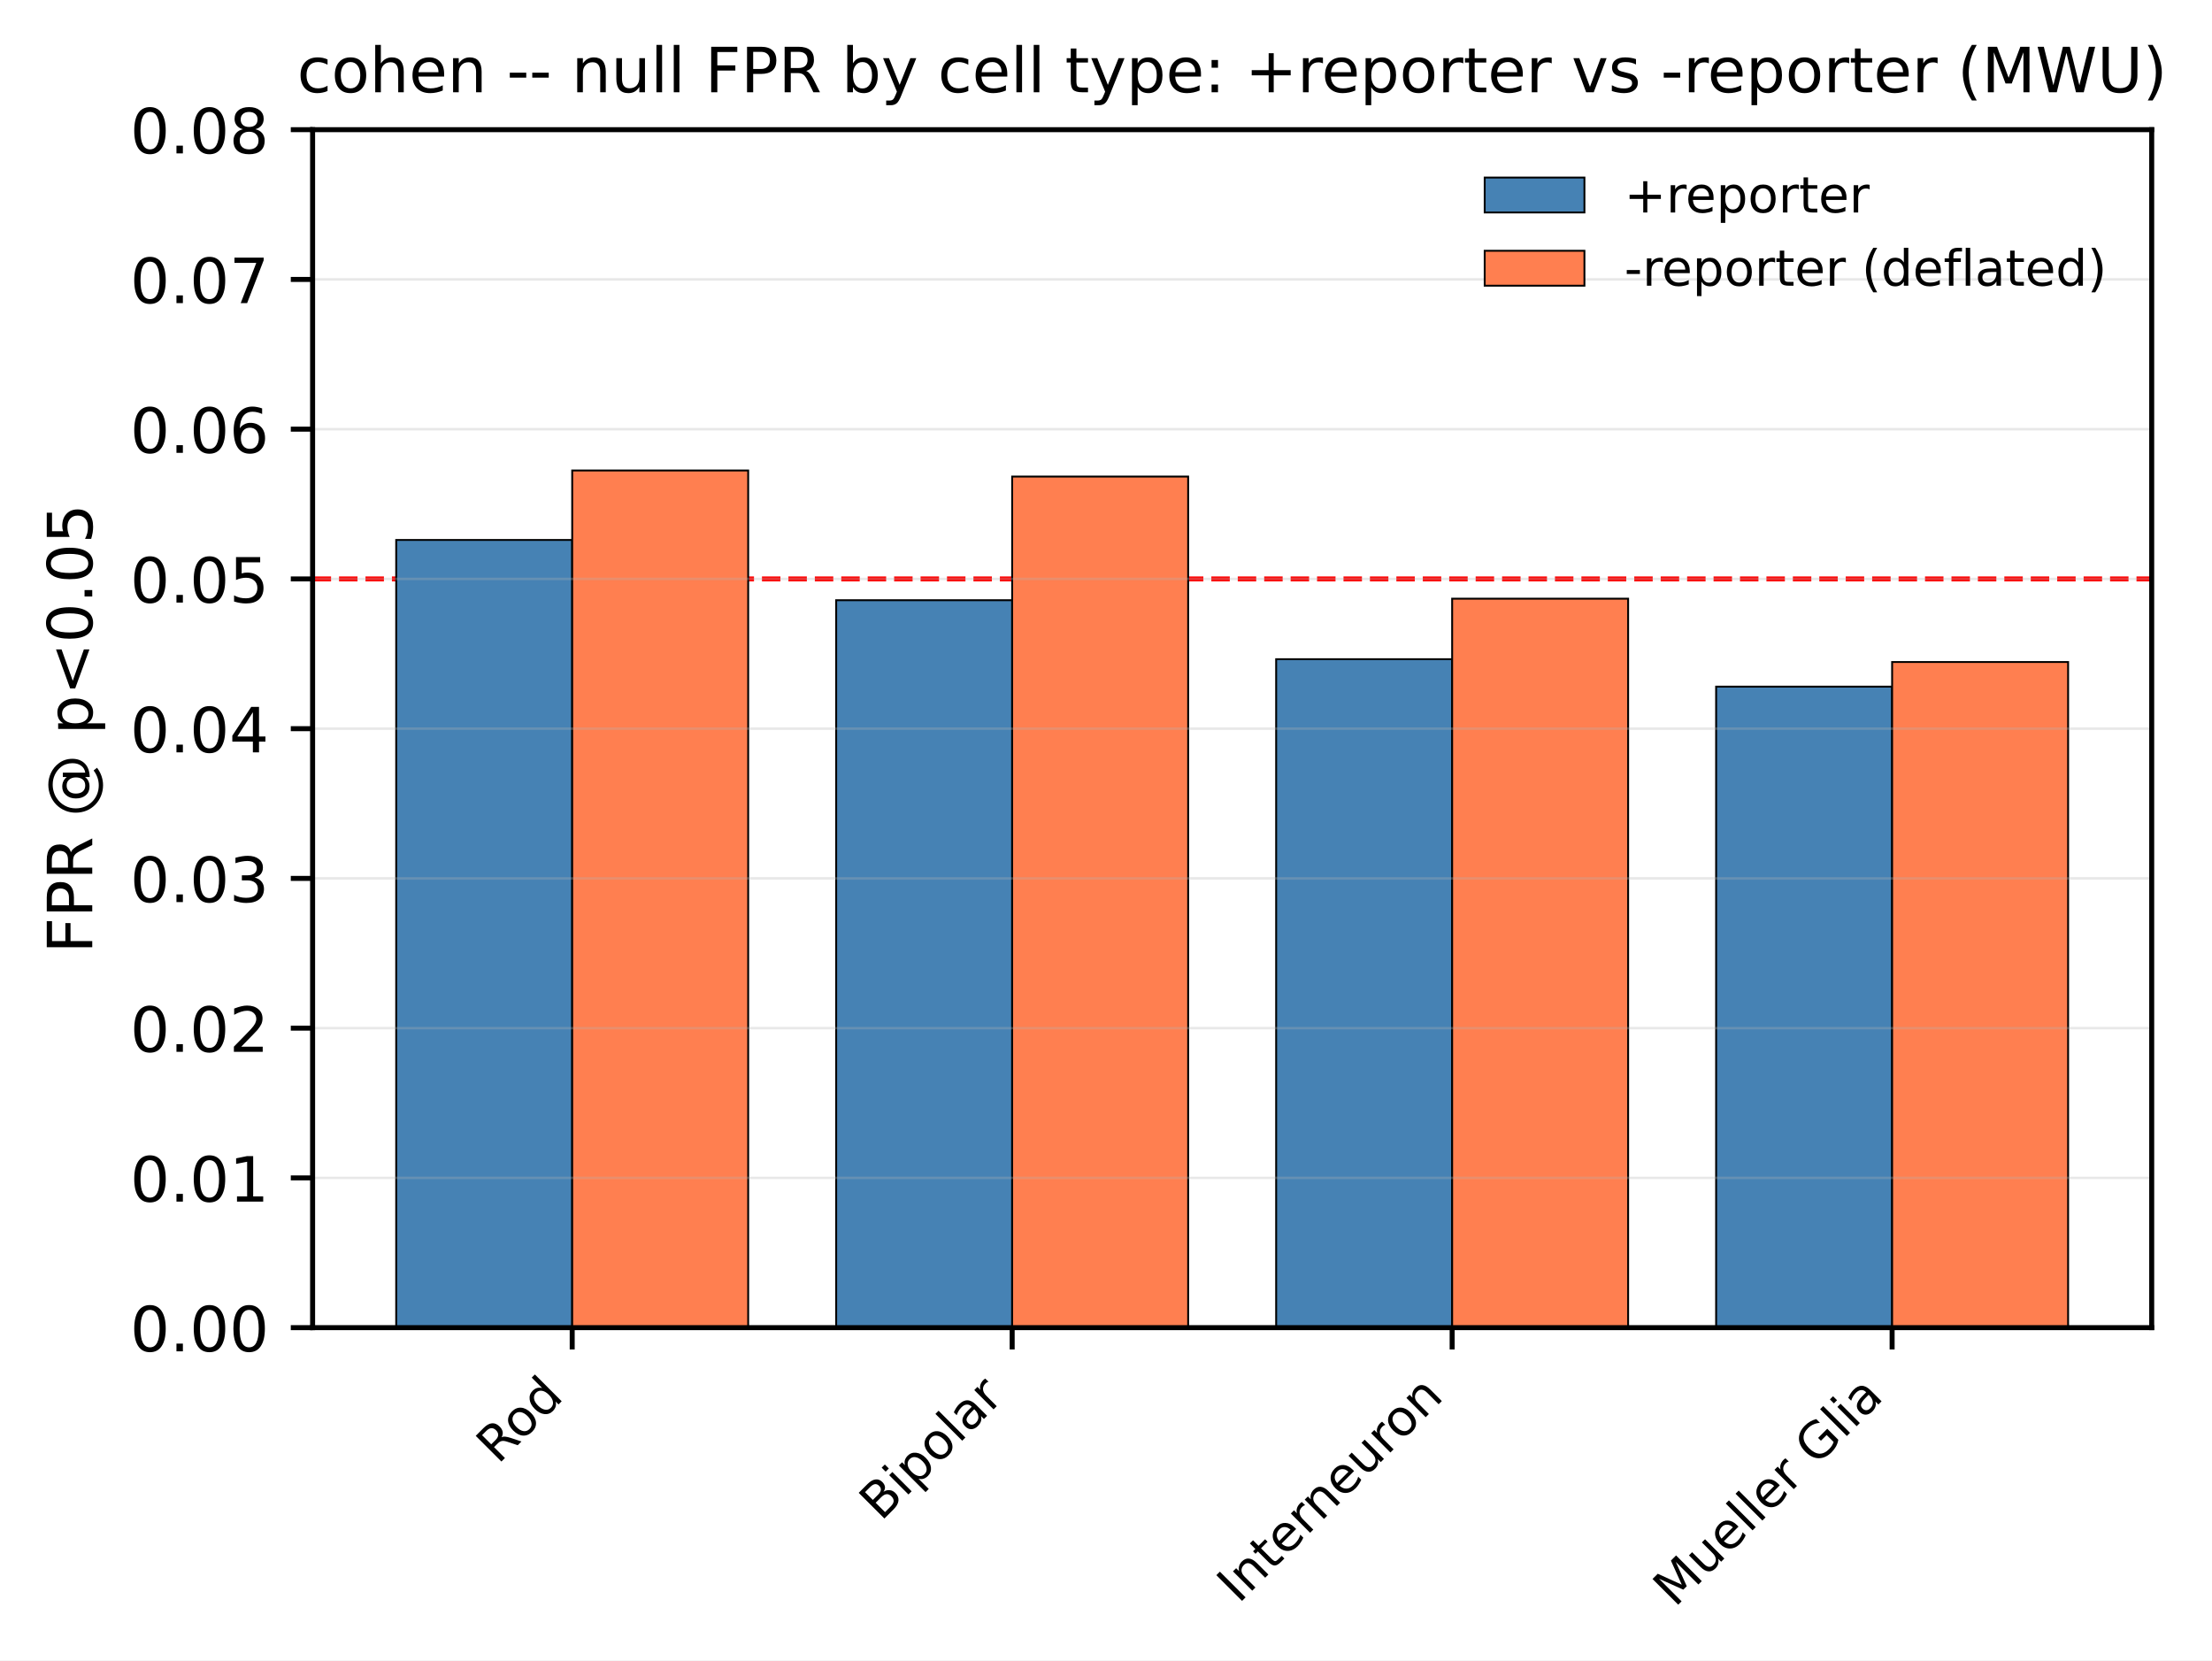
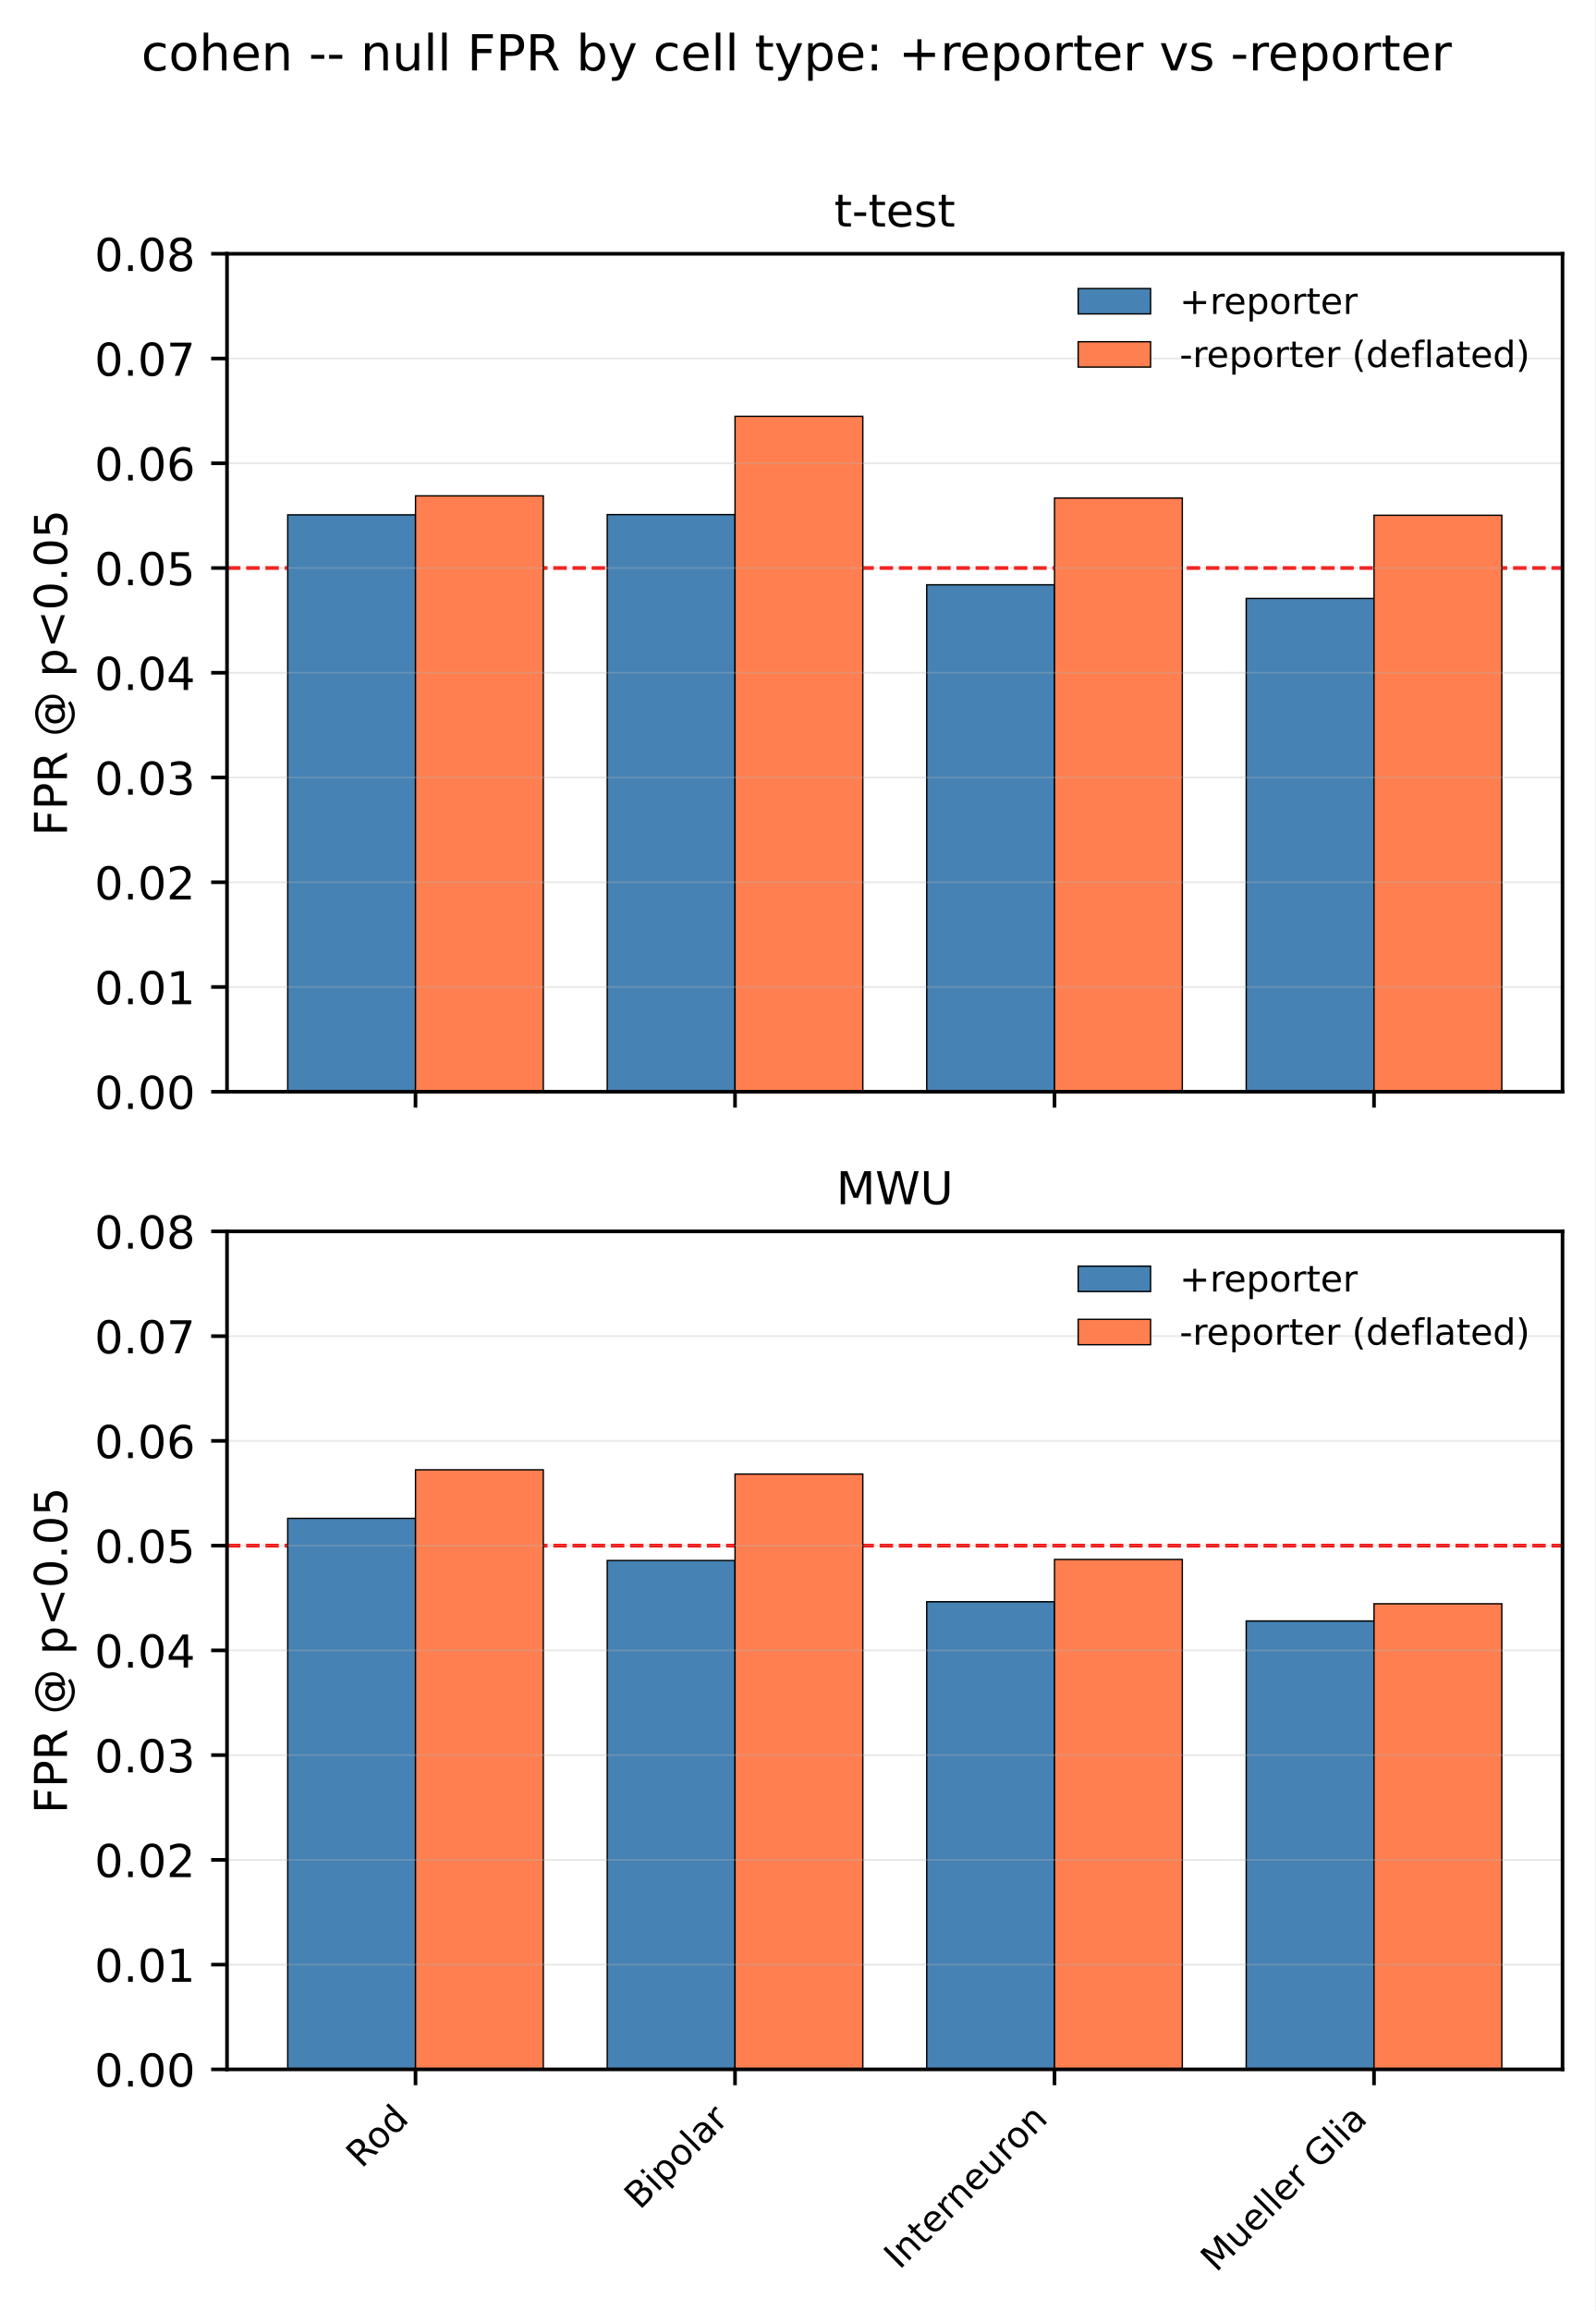
- <svg xmlns="http://www.w3.org/2000/svg" xmlns:xlink="http://www.w3.org/1999/xlink" width="354.816pt" height="266.292pt" viewBox="0 0 354.816 266.292" version="1.1">
+ <svg xmlns="http://www.w3.org/2000/svg" xmlns:xlink="http://www.w3.org/1999/xlink" width="352.344pt" height="510.334pt" viewBox="0 0 352.344 510.334" version="1.1">
  <defs>
    <style type="text/css">*{stroke-linejoin: round; stroke-linecap: butt}</style>
  </defs>
  <g id="figure_1">
    <g id="patch_1">
-       <path d="M 0 266.292  L 354.816 266.292  L 354.816 0  L 0 0  z " style="fill: #ffffff" />
+       <path d="M 0 510.334  L 352.344 510.334  L 352.344 0  L 0 0  z " style="fill: #ffffff" />
    </g>
    <g id="axes_1">
      <g id="patch_2">
-         <path d="M 50.144 212.931  L 345.144 212.931  L 345.144 20.798  L 50.144 20.798  z " style="fill: #ffffff" />
+         <path d="M 50.144 241.086  L 345.144 241.086  L 345.144 56.04  L 50.144 56.04  z " style="fill: #ffffff" />
      </g>
      <g id="line2d_1">
-         <path d="M 50.144 92.848  L 345.144 92.848  " clip-path="url(#p2f1d0ba832)" style="fill: none; stroke-dasharray: 2.96,1.28; stroke-dashoffset: 0; stroke: #ff0000; stroke-width: 0.8" />
+         <path d="M 50.144 125.432  L 345.144 125.432  " clip-path="url(#pddd6ffe5b0)" style="fill: none; stroke-dasharray: 2.96,1.28; stroke-dashoffset: 0; stroke: #ff0000; stroke-width: 0.8" />
      </g>
      <g id="patch_3">
-         <path d="M 63.553 212.931  L 91.783 212.931  L 91.783 86.599  L 63.553 86.599  z " clip-path="url(#p2f1d0ba832)" style="fill: #4682b4; stroke: #000000; stroke-width: 0.3; stroke-linejoin: miter" />
+         <path d="M 63.553 241.086  L 91.783 241.086  L 91.783 113.687  L 63.553 113.687  z " clip-path="url(#pddd6ffe5b0)" style="fill: #4682b4; stroke: #000000; stroke-width: 0.3; stroke-linejoin: miter" />
      </g>
      <g id="patch_4">
-         <path d="M 134.127 212.931  L 162.357 212.931  L 162.357 96.263  L 134.127 96.263  z " clip-path="url(#p2f1d0ba832)" style="fill: #4682b4; stroke: #000000; stroke-width: 0.3; stroke-linejoin: miter" />
+         <path d="M 134.127 241.086  L 162.357 241.086  L 162.357 113.64  L 134.127 113.64  z " clip-path="url(#pddd6ffe5b0)" style="fill: #4682b4; stroke: #000000; stroke-width: 0.3; stroke-linejoin: miter" />
      </g>
      <g id="patch_5">
-         <path d="M 204.701 212.931  L 232.931 212.931  L 232.931 105.72  L 204.701 105.72  z " clip-path="url(#p2f1d0ba832)" style="fill: #4682b4; stroke: #000000; stroke-width: 0.3; stroke-linejoin: miter" />
+         <path d="M 204.701 241.086  L 232.931 241.086  L 232.931 129.134  L 204.701 129.134  z " clip-path="url(#pddd6ffe5b0)" style="fill: #4682b4; stroke: #000000; stroke-width: 0.3; stroke-linejoin: miter" />
      </g>
      <g id="patch_6">
-         <path d="M 275.275 212.931  L 303.505 212.931  L 303.505 110.128  L 275.275 110.128  z " clip-path="url(#p2f1d0ba832)" style="fill: #4682b4; stroke: #000000; stroke-width: 0.3; stroke-linejoin: miter" />
+         <path d="M 275.275 241.086  L 303.505 241.086  L 303.505 132.158  L 275.275 132.158  z " clip-path="url(#pddd6ffe5b0)" style="fill: #4682b4; stroke: #000000; stroke-width: 0.3; stroke-linejoin: miter" />
      </g>
      <g id="patch_7">
-         <path d="M 91.783 212.931  L 120.012 212.931  L 120.012 75.456  L 91.783 75.456  z " clip-path="url(#p2f1d0ba832)" style="fill: #ff7f50; stroke: #000000; stroke-width: 0.3; stroke-linejoin: miter" />
+         <path d="M 91.783 241.086  L 120.012 241.086  L 120.012 109.494  L 91.783 109.494  z " clip-path="url(#pddd6ffe5b0)" style="fill: #ff7f50; stroke: #000000; stroke-width: 0.3; stroke-linejoin: miter" />
      </g>
      <g id="patch_8">
-         <path d="M 162.357 212.931  L 190.586 212.931  L 190.586 76.434  L 162.357 76.434  z " clip-path="url(#p2f1d0ba832)" style="fill: #ff7f50; stroke: #000000; stroke-width: 0.3; stroke-linejoin: miter" />
+         <path d="M 162.357 241.086  L 190.586 241.086  L 190.586 91.939  L 162.357 91.939  z " clip-path="url(#pddd6ffe5b0)" style="fill: #ff7f50; stroke: #000000; stroke-width: 0.3; stroke-linejoin: miter" />
      </g>
      <g id="patch_9">
-         <path d="M 232.931 212.931  L 261.16 212.931  L 261.16 96.021  L 232.931 96.021  z " clip-path="url(#p2f1d0ba832)" style="fill: #ff7f50; stroke: #000000; stroke-width: 0.3; stroke-linejoin: miter" />
+         <path d="M 232.931 241.086  L 261.16 241.086  L 261.16 109.989  L 232.931 109.989  z " clip-path="url(#pddd6ffe5b0)" style="fill: #ff7f50; stroke: #000000; stroke-width: 0.3; stroke-linejoin: miter" />
      </g>
      <g id="patch_10">
-         <path d="M 303.505 212.931  L 331.735 212.931  L 331.735 106.176  L 303.505 106.176  z " clip-path="url(#p2f1d0ba832)" style="fill: #ff7f50; stroke: #000000; stroke-width: 0.3; stroke-linejoin: miter" />
+         <path d="M 303.505 241.086  L 331.735 241.086  L 331.735 113.78  L 303.505 113.78  z " clip-path="url(#pddd6ffe5b0)" style="fill: #ff7f50; stroke: #000000; stroke-width: 0.3; stroke-linejoin: miter" />
      </g>
      <g id="matplotlib.axis_1">
        <g id="xtick_1">
          <g id="line2d_2">
            <defs>
-               <path id="mffb1050ffb" d="M 0 0  L 0 3.5  " style="stroke: #000000; stroke-width: 0.8" />
+               <path id="m23895b36da" d="M 0 0  L 0 3.5  " style="stroke: #000000; stroke-width: 0.8" />
            </defs>
            <g>
-               <use xlink:href="#mffb1050ffb" x="91.783" y="212.931" style="stroke: #000000; stroke-width: 0.8" />
-             </g>
-           </g>
-           <g id="text_1">
-             <text style="font-size: 8px; font-family: 'DejaVu Sans', 'Bitstream Vera Sans', 'Computer Modern Sans Serif', 'Lucida Grande', 'Verdana', 'Geneva', 'Lucid', 'Arial', 'Helvetica', 'Avant Garde', sans-serif" transform="translate(79.87748 234.9579) rotate(-45)">Rod</text>
+               <use xlink:href="#m23895b36da" x="91.783" y="241.086" style="stroke: #000000; stroke-width: 0.8" />
+             </g>
          </g>
        </g>
        <g id="xtick_2">
          <g id="line2d_3">
            <g>
-               <use xlink:href="#mffb1050ffb" x="162.357" y="212.931" style="stroke: #000000; stroke-width: 0.8" />
-             </g>
-           </g>
-           <g id="text_2">
-             <text style="font-size: 8px; font-family: 'DejaVu Sans', 'Bitstream Vera Sans', 'Computer Modern Sans Serif', 'Lucida Grande', 'Verdana', 'Geneva', 'Lucid', 'Arial', 'Helvetica', 'Avant Garde', sans-serif" transform="translate(141.3114 244.0981) rotate(-45)">Bipolar</text>
+               <use xlink:href="#m23895b36da" x="162.357" y="241.086" style="stroke: #000000; stroke-width: 0.8" />
+             </g>
          </g>
        </g>
        <g id="xtick_3">
          <g id="line2d_4">
            <g>
-               <use xlink:href="#mffb1050ffb" x="232.931" y="212.931" style="stroke: #000000; stroke-width: 0.8" />
-             </g>
-           </g>
-           <g id="text_3">
-             <text style="font-size: 8px; font-family: 'DejaVu Sans', 'Bitstream Vera Sans', 'Computer Modern Sans Serif', 'Lucida Grande', 'Verdana', 'Geneva', 'Lucid', 'Arial', 'Helvetica', 'Avant Garde', sans-serif" transform="translate(198.6803 257.3034) rotate(-45)">Interneuron</text>
+               <use xlink:href="#m23895b36da" x="232.931" y="241.086" style="stroke: #000000; stroke-width: 0.8" />
+             </g>
          </g>
        </g>
        <g id="xtick_4">
          <g id="line2d_5">
            <g>
-               <use xlink:href="#mffb1050ffb" x="303.505" y="212.931" style="stroke: #000000; stroke-width: 0.8" />
-             </g>
-           </g>
-           <g id="text_4">
-             <text style="font-size: 8px; font-family: 'DejaVu Sans', 'Bitstream Vera Sans', 'Computer Modern Sans Serif', 'Lucida Grande', 'Verdana', 'Geneva', 'Lucid', 'Arial', 'Helvetica', 'Avant Garde', sans-serif" transform="translate(268.642 257.9159) rotate(-45)">Mueller Glia</text>
+               <use xlink:href="#m23895b36da" x="303.505" y="241.086" style="stroke: #000000; stroke-width: 0.8" />
+             </g>
          </g>
        </g>
      </g>
      <g id="matplotlib.axis_2">
        <g id="ytick_1">
          <g id="line2d_6">
-             <path d="M 50.144 212.931  L 345.144 212.931  " clip-path="url(#p2f1d0ba832)" style="fill: none; stroke: #b0b0b0; stroke-opacity: 0.3; stroke-width: 0.4; stroke-linecap: square" />
+             <path d="M 50.144 241.086  L 345.144 241.086  " clip-path="url(#pddd6ffe5b0)" style="fill: none; stroke: #b0b0b0; stroke-opacity: 0.3; stroke-width: 0.4; stroke-linecap: square" />
          </g>
          <g id="line2d_7">
            <defs>
-               <path id="md23f5b175a" d="M 0 0  L -3.5 0  " style="stroke: #000000; stroke-width: 0.8" />
+               <path id="mfe4cc7e40d" d="M 0 0  L -3.5 0  " style="stroke: #000000; stroke-width: 0.8" />
            </defs>
            <g>
-               <use xlink:href="#md23f5b175a" x="50.144" y="212.931" style="stroke: #000000; stroke-width: 0.8" />
-             </g>
-           </g>
-           <g id="text_5">
-             <text style="font-size: 10px; font-family: 'DejaVu Sans', 'Bitstream Vera Sans', 'Computer Modern Sans Serif', 'Lucida Grande', 'Verdana', 'Geneva', 'Lucid', 'Arial', 'Helvetica', 'Avant Garde', sans-serif; text-anchor: end" x="43.144" y="216.73" transform="rotate(-0 43.14375 216.7302)">0.00</text>
+               <use xlink:href="#mfe4cc7e40d" x="50.144" y="241.086" style="stroke: #000000; stroke-width: 0.8" />
+             </g>
+           </g>
+           <g id="text_1">
+             <text style="font-size: 10px; font-family: 'DejaVu Sans', 'Bitstream Vera Sans', 'Computer Modern Sans Serif', 'Lucida Grande', 'Verdana', 'Geneva', 'Lucid', 'Arial', 'Helvetica', 'Avant Garde', sans-serif; text-anchor: end" x="43.144" y="244.885" transform="rotate(-0 43.14375 244.8855)">0.00</text>
          </g>
        </g>
        <g id="ytick_2">
          <g id="line2d_8">
-             <path d="M 50.144 188.914  L 345.144 188.914  " clip-path="url(#p2f1d0ba832)" style="fill: none; stroke: #b0b0b0; stroke-opacity: 0.3; stroke-width: 0.4; stroke-linecap: square" />
+             <path d="M 50.144 217.955  L 345.144 217.955  " clip-path="url(#pddd6ffe5b0)" style="fill: none; stroke: #b0b0b0; stroke-opacity: 0.3; stroke-width: 0.4; stroke-linecap: square" />
          </g>
          <g id="line2d_9">
            <g>
-               <use xlink:href="#md23f5b175a" x="50.144" y="188.914" style="stroke: #000000; stroke-width: 0.8" />
-             </g>
-           </g>
-           <g id="text_6">
-             <text style="font-size: 10px; font-family: 'DejaVu Sans', 'Bitstream Vera Sans', 'Computer Modern Sans Serif', 'Lucida Grande', 'Verdana', 'Geneva', 'Lucid', 'Arial', 'Helvetica', 'Avant Garde', sans-serif; text-anchor: end" x="43.144" y="192.714" transform="rotate(-0 43.14375 192.7136)">0.01</text>
+               <use xlink:href="#mfe4cc7e40d" x="50.144" y="217.955" style="stroke: #000000; stroke-width: 0.8" />
+             </g>
+           </g>
+           <g id="text_2">
+             <text style="font-size: 10px; font-family: 'DejaVu Sans', 'Bitstream Vera Sans', 'Computer Modern Sans Serif', 'Lucida Grande', 'Verdana', 'Geneva', 'Lucid', 'Arial', 'Helvetica', 'Avant Garde', sans-serif; text-anchor: end" x="43.144" y="221.755" transform="rotate(-0 43.14375 221.7547)">0.01</text>
          </g>
        </g>
        <g id="ytick_3">
          <g id="line2d_10">
-             <path d="M 50.144 164.898  L 345.144 164.898  " clip-path="url(#p2f1d0ba832)" style="fill: none; stroke: #b0b0b0; stroke-opacity: 0.3; stroke-width: 0.4; stroke-linecap: square" />
+             <path d="M 50.144 194.825  L 345.144 194.825  " clip-path="url(#pddd6ffe5b0)" style="fill: none; stroke: #b0b0b0; stroke-opacity: 0.3; stroke-width: 0.4; stroke-linecap: square" />
          </g>
          <g id="line2d_11">
            <g>
-               <use xlink:href="#md23f5b175a" x="50.144" y="164.898" style="stroke: #000000; stroke-width: 0.8" />
-             </g>
-           </g>
-           <g id="text_7">
-             <text style="font-size: 10px; font-family: 'DejaVu Sans', 'Bitstream Vera Sans', 'Computer Modern Sans Serif', 'Lucida Grande', 'Verdana', 'Geneva', 'Lucid', 'Arial', 'Helvetica', 'Avant Garde', sans-serif; text-anchor: end" x="43.144" y="168.697" transform="rotate(-0 43.14375 168.6971)">0.02</text>
+               <use xlink:href="#mfe4cc7e40d" x="50.144" y="194.825" style="stroke: #000000; stroke-width: 0.8" />
+             </g>
+           </g>
+           <g id="text_3">
+             <text style="font-size: 10px; font-family: 'DejaVu Sans', 'Bitstream Vera Sans', 'Computer Modern Sans Serif', 'Lucida Grande', 'Verdana', 'Geneva', 'Lucid', 'Arial', 'Helvetica', 'Avant Garde', sans-serif; text-anchor: end" x="43.144" y="198.624" transform="rotate(-0 43.14375 198.6239)">0.02</text>
          </g>
        </g>
        <g id="ytick_4">
          <g id="line2d_12">
-             <path d="M 50.144 140.881  L 345.144 140.881  " clip-path="url(#p2f1d0ba832)" style="fill: none; stroke: #b0b0b0; stroke-opacity: 0.3; stroke-width: 0.4; stroke-linecap: square" />
+             <path d="M 50.144 171.694  L 345.144 171.694  " clip-path="url(#pddd6ffe5b0)" style="fill: none; stroke: #b0b0b0; stroke-opacity: 0.3; stroke-width: 0.4; stroke-linecap: square" />
          </g>
          <g id="line2d_13">
            <g>
-               <use xlink:href="#md23f5b175a" x="50.144" y="140.881" style="stroke: #000000; stroke-width: 0.8" />
-             </g>
-           </g>
-           <g id="text_8">
-             <text style="font-size: 10px; font-family: 'DejaVu Sans', 'Bitstream Vera Sans', 'Computer Modern Sans Serif', 'Lucida Grande', 'Verdana', 'Geneva', 'Lucid', 'Arial', 'Helvetica', 'Avant Garde', sans-serif; text-anchor: end" x="43.144" y="144.681" transform="rotate(-0 43.14375 144.6805)">0.03</text>
+               <use xlink:href="#mfe4cc7e40d" x="50.144" y="171.694" style="stroke: #000000; stroke-width: 0.8" />
+             </g>
+           </g>
+           <g id="text_4">
+             <text style="font-size: 10px; font-family: 'DejaVu Sans', 'Bitstream Vera Sans', 'Computer Modern Sans Serif', 'Lucida Grande', 'Verdana', 'Geneva', 'Lucid', 'Arial', 'Helvetica', 'Avant Garde', sans-serif; text-anchor: end" x="43.144" y="175.493" transform="rotate(-0 43.14375 175.4931)">0.03</text>
          </g>
        </g>
        <g id="ytick_5">
          <g id="line2d_14">
-             <path d="M 50.144 116.865  L 345.144 116.865  " clip-path="url(#p2f1d0ba832)" style="fill: none; stroke: #b0b0b0; stroke-opacity: 0.3; stroke-width: 0.4; stroke-linecap: square" />
+             <path d="M 50.144 148.563  L 345.144 148.563  " clip-path="url(#pddd6ffe5b0)" style="fill: none; stroke: #b0b0b0; stroke-opacity: 0.3; stroke-width: 0.4; stroke-linecap: square" />
          </g>
          <g id="line2d_15">
            <g>
-               <use xlink:href="#md23f5b175a" x="50.144" y="116.865" style="stroke: #000000; stroke-width: 0.8" />
-             </g>
-           </g>
-           <g id="text_9">
-             <text style="font-size: 10px; font-family: 'DejaVu Sans', 'Bitstream Vera Sans', 'Computer Modern Sans Serif', 'Lucida Grande', 'Verdana', 'Geneva', 'Lucid', 'Arial', 'Helvetica', 'Avant Garde', sans-serif; text-anchor: end" x="43.144" y="120.664" transform="rotate(-0 43.14375 120.6639)">0.04</text>
+               <use xlink:href="#mfe4cc7e40d" x="50.144" y="148.563" style="stroke: #000000; stroke-width: 0.8" />
+             </g>
+           </g>
+           <g id="text_5">
+             <text style="font-size: 10px; font-family: 'DejaVu Sans', 'Bitstream Vera Sans', 'Computer Modern Sans Serif', 'Lucida Grande', 'Verdana', 'Geneva', 'Lucid', 'Arial', 'Helvetica', 'Avant Garde', sans-serif; text-anchor: end" x="43.144" y="152.362" transform="rotate(-0 43.14375 152.3624)">0.04</text>
          </g>
        </g>
        <g id="ytick_6">
          <g id="line2d_16">
-             <path d="M 50.144 92.848  L 345.144 92.848  " clip-path="url(#p2f1d0ba832)" style="fill: none; stroke: #b0b0b0; stroke-opacity: 0.3; stroke-width: 0.4; stroke-linecap: square" />
+             <path d="M 50.144 125.432  L 345.144 125.432  " clip-path="url(#pddd6ffe5b0)" style="fill: none; stroke: #b0b0b0; stroke-opacity: 0.3; stroke-width: 0.4; stroke-linecap: square" />
          </g>
          <g id="line2d_17">
            <g>
-               <use xlink:href="#md23f5b175a" x="50.144" y="92.848" style="stroke: #000000; stroke-width: 0.8" />
-             </g>
-           </g>
-           <g id="text_10">
-             <text style="font-size: 10px; font-family: 'DejaVu Sans', 'Bitstream Vera Sans', 'Computer Modern Sans Serif', 'Lucida Grande', 'Verdana', 'Geneva', 'Lucid', 'Arial', 'Helvetica', 'Avant Garde', sans-serif; text-anchor: end" x="43.144" y="96.647" transform="rotate(-0 43.14375 96.64737)">0.05</text>
+               <use xlink:href="#mfe4cc7e40d" x="50.144" y="125.432" style="stroke: #000000; stroke-width: 0.8" />
+             </g>
+           </g>
+           <g id="text_6">
+             <text style="font-size: 10px; font-family: 'DejaVu Sans', 'Bitstream Vera Sans', 'Computer Modern Sans Serif', 'Lucida Grande', 'Verdana', 'Geneva', 'Lucid', 'Arial', 'Helvetica', 'Avant Garde', sans-serif; text-anchor: end" x="43.144" y="129.232" transform="rotate(-0 43.14375 129.2316)">0.05</text>
          </g>
        </g>
        <g id="ytick_7">
          <g id="line2d_18">
-             <path d="M 50.144 68.832  L 345.144 68.832  " clip-path="url(#p2f1d0ba832)" style="fill: none; stroke: #b0b0b0; stroke-opacity: 0.3; stroke-width: 0.4; stroke-linecap: square" />
+             <path d="M 50.144 102.302  L 345.144 102.302  " clip-path="url(#pddd6ffe5b0)" style="fill: none; stroke: #b0b0b0; stroke-opacity: 0.3; stroke-width: 0.4; stroke-linecap: square" />
          </g>
          <g id="line2d_19">
            <g>
-               <use xlink:href="#md23f5b175a" x="50.144" y="68.832" style="stroke: #000000; stroke-width: 0.8" />
-             </g>
-           </g>
-           <g id="text_11">
-             <text style="font-size: 10px; font-family: 'DejaVu Sans', 'Bitstream Vera Sans', 'Computer Modern Sans Serif', 'Lucida Grande', 'Verdana', 'Geneva', 'Lucid', 'Arial', 'Helvetica', 'Avant Garde', sans-serif; text-anchor: end" x="43.144" y="72.631" transform="rotate(-0 43.14375 72.6308)">0.06</text>
+               <use xlink:href="#mfe4cc7e40d" x="50.144" y="102.302" style="stroke: #000000; stroke-width: 0.8" />
+             </g>
+           </g>
+           <g id="text_7">
+             <text style="font-size: 10px; font-family: 'DejaVu Sans', 'Bitstream Vera Sans', 'Computer Modern Sans Serif', 'Lucida Grande', 'Verdana', 'Geneva', 'Lucid', 'Arial', 'Helvetica', 'Avant Garde', sans-serif; text-anchor: end" x="43.144" y="106.101" transform="rotate(-0 43.14375 106.1008)">0.06</text>
          </g>
        </g>
        <g id="ytick_8">
          <g id="line2d_20">
-             <path d="M 50.144 44.815  L 345.144 44.815  " clip-path="url(#p2f1d0ba832)" style="fill: none; stroke: #b0b0b0; stroke-opacity: 0.3; stroke-width: 0.4; stroke-linecap: square" />
+             <path d="M 50.144 79.171  L 345.144 79.171  " clip-path="url(#pddd6ffe5b0)" style="fill: none; stroke: #b0b0b0; stroke-opacity: 0.3; stroke-width: 0.4; stroke-linecap: square" />
          </g>
          <g id="line2d_21">
            <g>
-               <use xlink:href="#md23f5b175a" x="50.144" y="44.815" style="stroke: #000000; stroke-width: 0.8" />
-             </g>
-           </g>
-           <g id="text_12">
-             <text style="font-size: 10px; font-family: 'DejaVu Sans', 'Bitstream Vera Sans', 'Computer Modern Sans Serif', 'Lucida Grande', 'Verdana', 'Geneva', 'Lucid', 'Arial', 'Helvetica', 'Avant Garde', sans-serif; text-anchor: end" x="43.144" y="48.614" transform="rotate(-0 43.14375 48.61423)">0.07</text>
+               <use xlink:href="#mfe4cc7e40d" x="50.144" y="79.171" style="stroke: #000000; stroke-width: 0.8" />
+             </g>
+           </g>
+           <g id="text_8">
+             <text style="font-size: 10px; font-family: 'DejaVu Sans', 'Bitstream Vera Sans', 'Computer Modern Sans Serif', 'Lucida Grande', 'Verdana', 'Geneva', 'Lucid', 'Arial', 'Helvetica', 'Avant Garde', sans-serif; text-anchor: end" x="43.144" y="82.97" transform="rotate(-0 43.14375 82.97)">0.07</text>
          </g>
        </g>
        <g id="ytick_9">
          <g id="line2d_22">
-             <path d="M 50.144 20.798  L 345.144 20.798  " clip-path="url(#p2f1d0ba832)" style="fill: none; stroke: #b0b0b0; stroke-opacity: 0.3; stroke-width: 0.4; stroke-linecap: square" />
+             <path d="M 50.144 56.04  L 345.144 56.04  " clip-path="url(#pddd6ffe5b0)" style="fill: none; stroke: #b0b0b0; stroke-opacity: 0.3; stroke-width: 0.4; stroke-linecap: square" />
          </g>
          <g id="line2d_23">
            <g>
-               <use xlink:href="#md23f5b175a" x="50.144" y="20.798" style="stroke: #000000; stroke-width: 0.8" />
-             </g>
-           </g>
-           <g id="text_13">
-             <text style="font-size: 10px; font-family: 'DejaVu Sans', 'Bitstream Vera Sans', 'Computer Modern Sans Serif', 'Lucida Grande', 'Verdana', 'Geneva', 'Lucid', 'Arial', 'Helvetica', 'Avant Garde', sans-serif; text-anchor: end" x="43.144" y="24.598" transform="rotate(-0 43.14375 24.59766)">0.08</text>
-           </g>
-         </g>
-         <g id="text_14">
-           <text style="font-size: 10px; font-family: 'DejaVu Sans', 'Bitstream Vera Sans', 'Computer Modern Sans Serif', 'Lucida Grande', 'Verdana', 'Geneva', 'Lucid', 'Arial', 'Helvetica', 'Avant Garde', sans-serif; text-anchor: middle" x="14.798" y="116.865" transform="rotate(-90 14.79844 116.8647)">FPR @ p&lt;0.05</text>
+               <use xlink:href="#mfe4cc7e40d" x="50.144" y="56.04" style="stroke: #000000; stroke-width: 0.8" />
+             </g>
+           </g>
+           <g id="text_9">
+             <text style="font-size: 10px; font-family: 'DejaVu Sans', 'Bitstream Vera Sans', 'Computer Modern Sans Serif', 'Lucida Grande', 'Verdana', 'Geneva', 'Lucid', 'Arial', 'Helvetica', 'Avant Garde', sans-serif; text-anchor: end" x="43.144" y="59.839" transform="rotate(-0 43.14375 59.83922)">0.08</text>
+           </g>
+         </g>
+         <g id="text_10">
+           <text style="font-size: 10px; font-family: 'DejaVu Sans', 'Bitstream Vera Sans', 'Computer Modern Sans Serif', 'Lucida Grande', 'Verdana', 'Geneva', 'Lucid', 'Arial', 'Helvetica', 'Avant Garde', sans-serif; text-anchor: middle" x="14.798" y="148.563" transform="rotate(-90 14.79844 148.5631)">FPR @ p&lt;0.05</text>
        </g>
      </g>
      <g id="patch_11">
-         <path d="M 50.144 212.931  L 50.144 20.798  " style="fill: none; stroke: #000000; stroke-width: 0.8; stroke-linejoin: miter; stroke-linecap: square" />
+         <path d="M 50.144 241.086  L 50.144 56.04  " style="fill: none; stroke: #000000; stroke-width: 0.8; stroke-linejoin: miter; stroke-linecap: square" />
      </g>
      <g id="patch_12">
-         <path d="M 345.144 212.931  L 345.144 20.798  " style="fill: none; stroke: #000000; stroke-width: 0.8; stroke-linejoin: miter; stroke-linecap: square" />
+         <path d="M 345.144 241.086  L 345.144 56.04  " style="fill: none; stroke: #000000; stroke-width: 0.8; stroke-linejoin: miter; stroke-linecap: square" />
      </g>
      <g id="patch_13">
-         <path d="M 50.144 212.931  L 345.144 212.931  " style="fill: none; stroke: #000000; stroke-width: 0.8; stroke-linejoin: miter; stroke-linecap: square" />
+         <path d="M 50.144 241.086  L 345.144 241.086  " style="fill: none; stroke: #000000; stroke-width: 0.8; stroke-linejoin: miter; stroke-linecap: square" />
      </g>
      <g id="patch_14">
-         <path d="M 50.144 20.798  L 345.144 20.798  " style="fill: none; stroke: #000000; stroke-width: 0.8; stroke-linejoin: miter; stroke-linecap: square" />
-       </g>
-       <g id="text_15">
-         <text style="font-size: 10px; font-family: 'DejaVu Sans', 'Bitstream Vera Sans', 'Computer Modern Sans Serif', 'Lucida Grande', 'Verdana', 'Geneva', 'Lucid', 'Arial', 'Helvetica', 'Avant Garde', sans-serif; text-anchor: middle" x="197.644" y="14.798" transform="rotate(-0 197.6438 14.79844)">cohen -- null FPR by cell type: +reporter vs -reporter (MWU)</text>
+         <path d="M 50.144 56.04  L 345.144 56.04  " style="fill: none; stroke: #000000; stroke-width: 0.8; stroke-linejoin: miter; stroke-linecap: square" />
+       </g>
+       <g id="text_11">
+         <text style="font-size: 10px; font-family: 'DejaVu Sans', 'Bitstream Vera Sans', 'Computer Modern Sans Serif', 'Lucida Grande', 'Verdana', 'Geneva', 'Lucid', 'Arial', 'Helvetica', 'Avant Garde', sans-serif; text-anchor: middle" x="197.644" y="50.04" transform="rotate(-0 197.6438 50.04)">t-test</text>
      </g>
      <g id="legend_1">
        <g id="patch_15">
-           <path d="M 238.151 34.077  L 254.151 34.077  L 254.151 28.477  L 238.151 28.477  z " style="fill: #4682b4; stroke: #000000; stroke-width: 0.3; stroke-linejoin: miter" />
-         </g>
-         <g id="text_16">
-           <text style="font-size: 8px; font-family: 'DejaVu Sans', 'Bitstream Vera Sans', 'Computer Modern Sans Serif', 'Lucida Grande', 'Verdana', 'Geneva', 'Lucid', 'Arial', 'Helvetica', 'Avant Garde', sans-serif; text-anchor: start" x="260.551" y="34.077" transform="rotate(-0 260.5512 34.07719)">+reporter</text>
+           <path d="M 238.151 69.319  L 254.151 69.319  L 254.151 63.719  L 238.151 63.719  z " style="fill: #4682b4; stroke: #000000; stroke-width: 0.3; stroke-linejoin: miter" />
+         </g>
+         <g id="text_12">
+           <text style="font-size: 8px; font-family: 'DejaVu Sans', 'Bitstream Vera Sans', 'Computer Modern Sans Serif', 'Lucida Grande', 'Verdana', 'Geneva', 'Lucid', 'Arial', 'Helvetica', 'Avant Garde', sans-serif; text-anchor: start" x="260.551" y="69.319" transform="rotate(-0 260.5512 69.31875)">+reporter</text>
        </g>
        <g id="patch_16">
-           <path d="M 238.151 45.82  L 254.151 45.82  L 254.151 40.22  L 238.151 40.22  z " style="fill: #ff7f50; stroke: #000000; stroke-width: 0.3; stroke-linejoin: miter" />
-         </g>
-         <g id="text_17">
-           <text style="font-size: 8px; font-family: 'DejaVu Sans', 'Bitstream Vera Sans', 'Computer Modern Sans Serif', 'Lucida Grande', 'Verdana', 'Geneva', 'Lucid', 'Arial', 'Helvetica', 'Avant Garde', sans-serif; text-anchor: start" x="260.551" y="45.82" transform="rotate(-0 260.5512 45.81969)">-reporter (deflated)</text>
-         </g>
-       </g>
+           <path d="M 238.151 81.061  L 254.151 81.061  L 254.151 75.461  L 238.151 75.461  z " style="fill: #ff7f50; stroke: #000000; stroke-width: 0.3; stroke-linejoin: miter" />
+         </g>
+         <g id="text_13">
+           <text style="font-size: 8px; font-family: 'DejaVu Sans', 'Bitstream Vera Sans', 'Computer Modern Sans Serif', 'Lucida Grande', 'Verdana', 'Geneva', 'Lucid', 'Arial', 'Helvetica', 'Avant Garde', sans-serif; text-anchor: start" x="260.551" y="81.061" transform="rotate(-0 260.5512 81.06125)">-reporter (deflated)</text>
+         </g>
+       </g>
+     </g>
+     <g id="axes_2">
+       <g id="patch_17">
+         <path d="M 50.144 456.973  L 345.144 456.973  L 345.144 271.926  L 50.144 271.926  z " style="fill: #ffffff" />
+       </g>
+       <g id="line2d_24">
+         <path d="M 50.144 341.319  L 345.144 341.319  " clip-path="url(#p6450fe2b64)" style="fill: none; stroke-dasharray: 2.96,1.28; stroke-dashoffset: 0; stroke: #ff0000; stroke-width: 0.8" />
+       </g>
+       <g id="patch_18">
+         <path d="M 63.553 456.973  L 91.783 456.973  L 91.783 335.3  L 63.553 335.3  z " clip-path="url(#p6450fe2b64)" style="fill: #4682b4; stroke: #000000; stroke-width: 0.3; stroke-linejoin: miter" />
+       </g>
+       <g id="patch_19">
+         <path d="M 134.127 456.973  L 162.357 456.973  L 162.357 344.607  L 134.127 344.607  z " clip-path="url(#p6450fe2b64)" style="fill: #4682b4; stroke: #000000; stroke-width: 0.3; stroke-linejoin: miter" />
+       </g>
+       <g id="patch_20">
+         <path d="M 204.701 456.973  L 232.931 456.973  L 232.931 353.716  L 204.701 353.716  z " clip-path="url(#p6450fe2b64)" style="fill: #4682b4; stroke: #000000; stroke-width: 0.3; stroke-linejoin: miter" />
+       </g>
+       <g id="patch_21">
+         <path d="M 275.275 456.973  L 303.505 456.973  L 303.505 357.962  L 275.275 357.962  z " clip-path="url(#p6450fe2b64)" style="fill: #4682b4; stroke: #000000; stroke-width: 0.3; stroke-linejoin: miter" />
+       </g>
+       <g id="patch_22">
+         <path d="M 91.783 456.973  L 120.012 456.973  L 120.012 324.568  L 91.783 324.568  z " clip-path="url(#p6450fe2b64)" style="fill: #ff7f50; stroke: #000000; stroke-width: 0.3; stroke-linejoin: miter" />
+       </g>
+       <g id="patch_23">
+         <path d="M 162.357 456.973  L 190.586 456.973  L 190.586 325.509  L 162.357 325.509  z " clip-path="url(#p6450fe2b64)" style="fill: #ff7f50; stroke: #000000; stroke-width: 0.3; stroke-linejoin: miter" />
+       </g>
+       <g id="patch_24">
+         <path d="M 232.931 456.973  L 261.16 456.973  L 261.16 344.375  L 232.931 344.375  z " clip-path="url(#p6450fe2b64)" style="fill: #ff7f50; stroke: #000000; stroke-width: 0.3; stroke-linejoin: miter" />
+       </g>
+       <g id="patch_25">
+         <path d="M 303.505 456.973  L 331.735 456.973  L 331.735 354.155  L 303.505 354.155  z " clip-path="url(#p6450fe2b64)" style="fill: #ff7f50; stroke: #000000; stroke-width: 0.3; stroke-linejoin: miter" />
+       </g>
+       <g id="matplotlib.axis_3">
+         <g id="xtick_5">
+           <g id="line2d_25">
+             <g>
+               <use xlink:href="#m23895b36da" x="91.783" y="456.973" style="stroke: #000000; stroke-width: 0.8" />
+             </g>
+           </g>
+           <g id="text_14">
+             <text style="font-size: 8px; font-family: 'DejaVu Sans', 'Bitstream Vera Sans', 'Computer Modern Sans Serif', 'Lucida Grande', 'Verdana', 'Geneva', 'Lucid', 'Arial', 'Helvetica', 'Avant Garde', sans-serif" transform="translate(79.87748 478.9995) rotate(-45)">Rod</text>
+           </g>
+         </g>
+         <g id="xtick_6">
+           <g id="line2d_26">
+             <g>
+               <use xlink:href="#m23895b36da" x="162.357" y="456.973" style="stroke: #000000; stroke-width: 0.8" />
+             </g>
+           </g>
+           <g id="text_15">
+             <text style="font-size: 8px; font-family: 'DejaVu Sans', 'Bitstream Vera Sans', 'Computer Modern Sans Serif', 'Lucida Grande', 'Verdana', 'Geneva', 'Lucid', 'Arial', 'Helvetica', 'Avant Garde', sans-serif" transform="translate(141.3114 488.1397) rotate(-45)">Bipolar</text>
+           </g>
+         </g>
+         <g id="xtick_7">
+           <g id="line2d_27">
+             <g>
+               <use xlink:href="#m23895b36da" x="232.931" y="456.973" style="stroke: #000000; stroke-width: 0.8" />
+             </g>
+           </g>
+           <g id="text_16">
+             <text style="font-size: 8px; font-family: 'DejaVu Sans', 'Bitstream Vera Sans', 'Computer Modern Sans Serif', 'Lucida Grande', 'Verdana', 'Geneva', 'Lucid', 'Arial', 'Helvetica', 'Avant Garde', sans-serif" transform="translate(198.6803 501.3449) rotate(-45)">Interneuron</text>
+           </g>
+         </g>
+         <g id="xtick_8">
+           <g id="line2d_28">
+             <g>
+               <use xlink:href="#m23895b36da" x="303.505" y="456.973" style="stroke: #000000; stroke-width: 0.8" />
+             </g>
+           </g>
+           <g id="text_17">
+             <text style="font-size: 8px; font-family: 'DejaVu Sans', 'Bitstream Vera Sans', 'Computer Modern Sans Serif', 'Lucida Grande', 'Verdana', 'Geneva', 'Lucid', 'Arial', 'Helvetica', 'Avant Garde', sans-serif" transform="translate(268.642 501.9575) rotate(-45)">Mueller Glia</text>
+           </g>
+         </g>
+       </g>
+       <g id="matplotlib.axis_4">
+         <g id="ytick_10">
+           <g id="line2d_29">
+             <path d="M 50.144 456.973  L 345.144 456.973  " clip-path="url(#p6450fe2b64)" style="fill: none; stroke: #b0b0b0; stroke-opacity: 0.3; stroke-width: 0.4; stroke-linecap: square" />
+           </g>
+           <g id="line2d_30">
+             <g>
+               <use xlink:href="#mfe4cc7e40d" x="50.144" y="456.973" style="stroke: #000000; stroke-width: 0.8" />
+             </g>
+           </g>
+           <g id="text_18">
+             <text style="font-size: 10px; font-family: 'DejaVu Sans', 'Bitstream Vera Sans', 'Computer Modern Sans Serif', 'Lucida Grande', 'Verdana', 'Geneva', 'Lucid', 'Arial', 'Helvetica', 'Avant Garde', sans-serif; text-anchor: end" x="43.144" y="460.772" transform="rotate(-0 43.14375 460.7718)">0.00</text>
+           </g>
+         </g>
+         <g id="ytick_11">
+           <g id="line2d_31">
+             <path d="M 50.144 433.842  L 345.144 433.842  " clip-path="url(#p6450fe2b64)" style="fill: none; stroke: #b0b0b0; stroke-opacity: 0.3; stroke-width: 0.4; stroke-linecap: square" />
+           </g>
+           <g id="line2d_32">
+             <g>
+               <use xlink:href="#mfe4cc7e40d" x="50.144" y="433.842" style="stroke: #000000; stroke-width: 0.8" />
+             </g>
+           </g>
+           <g id="text_19">
+             <text style="font-size: 10px; font-family: 'DejaVu Sans', 'Bitstream Vera Sans', 'Computer Modern Sans Serif', 'Lucida Grande', 'Verdana', 'Geneva', 'Lucid', 'Arial', 'Helvetica', 'Avant Garde', sans-serif; text-anchor: end" x="43.144" y="437.641" transform="rotate(-0 43.14375 437.641)">0.01</text>
+           </g>
+         </g>
+         <g id="ytick_12">
+           <g id="line2d_33">
+             <path d="M 50.144 410.711  L 345.144 410.711  " clip-path="url(#p6450fe2b64)" style="fill: none; stroke: #b0b0b0; stroke-opacity: 0.3; stroke-width: 0.4; stroke-linecap: square" />
+           </g>
+           <g id="line2d_34">
+             <g>
+               <use xlink:href="#mfe4cc7e40d" x="50.144" y="410.711" style="stroke: #000000; stroke-width: 0.8" />
+             </g>
+           </g>
+           <g id="text_20">
+             <text style="font-size: 10px; font-family: 'DejaVu Sans', 'Bitstream Vera Sans', 'Computer Modern Sans Serif', 'Lucida Grande', 'Verdana', 'Geneva', 'Lucid', 'Arial', 'Helvetica', 'Avant Garde', sans-serif; text-anchor: end" x="43.144" y="414.51" transform="rotate(-0 43.14375 414.5102)">0.02</text>
+           </g>
+         </g>
+         <g id="ytick_13">
+           <g id="line2d_35">
+             <path d="M 50.144 387.58  L 345.144 387.58  " clip-path="url(#p6450fe2b64)" style="fill: none; stroke: #b0b0b0; stroke-opacity: 0.3; stroke-width: 0.4; stroke-linecap: square" />
+           </g>
+           <g id="line2d_36">
+             <g>
+               <use xlink:href="#mfe4cc7e40d" x="50.144" y="387.58" style="stroke: #000000; stroke-width: 0.8" />
+             </g>
+           </g>
+           <g id="text_21">
+             <text style="font-size: 10px; font-family: 'DejaVu Sans', 'Bitstream Vera Sans', 'Computer Modern Sans Serif', 'Lucida Grande', 'Verdana', 'Geneva', 'Lucid', 'Arial', 'Helvetica', 'Avant Garde', sans-serif; text-anchor: end" x="43.144" y="391.379" transform="rotate(-0 43.14375 391.3794)">0.03</text>
+           </g>
+         </g>
+         <g id="ytick_14">
+           <g id="line2d_37">
+             <path d="M 50.144 364.449  L 345.144 364.449  " clip-path="url(#p6450fe2b64)" style="fill: none; stroke: #b0b0b0; stroke-opacity: 0.3; stroke-width: 0.4; stroke-linecap: square" />
+           </g>
+           <g id="line2d_38">
+             <g>
+               <use xlink:href="#mfe4cc7e40d" x="50.144" y="364.449" style="stroke: #000000; stroke-width: 0.8" />
+             </g>
+           </g>
+           <g id="text_22">
+             <text style="font-size: 10px; font-family: 'DejaVu Sans', 'Bitstream Vera Sans', 'Computer Modern Sans Serif', 'Lucida Grande', 'Verdana', 'Geneva', 'Lucid', 'Arial', 'Helvetica', 'Avant Garde', sans-serif; text-anchor: end" x="43.144" y="368.249" transform="rotate(-0 43.14375 368.2486)">0.04</text>
+           </g>
+         </g>
+         <g id="ytick_15">
+           <g id="line2d_39">
+             <path d="M 50.144 341.319  L 345.144 341.319  " clip-path="url(#p6450fe2b64)" style="fill: none; stroke: #b0b0b0; stroke-opacity: 0.3; stroke-width: 0.4; stroke-linecap: square" />
+           </g>
+           <g id="line2d_40">
+             <g>
+               <use xlink:href="#mfe4cc7e40d" x="50.144" y="341.319" style="stroke: #000000; stroke-width: 0.8" />
+             </g>
+           </g>
+           <g id="text_23">
+             <text style="font-size: 10px; font-family: 'DejaVu Sans', 'Bitstream Vera Sans', 'Computer Modern Sans Serif', 'Lucida Grande', 'Verdana', 'Geneva', 'Lucid', 'Arial', 'Helvetica', 'Avant Garde', sans-serif; text-anchor: end" x="43.144" y="345.118" transform="rotate(-0 43.14375 345.1179)">0.05</text>
+           </g>
+         </g>
+         <g id="ytick_16">
+           <g id="line2d_41">
+             <path d="M 50.144 318.188  L 345.144 318.188  " clip-path="url(#p6450fe2b64)" style="fill: none; stroke: #b0b0b0; stroke-opacity: 0.3; stroke-width: 0.4; stroke-linecap: square" />
+           </g>
+           <g id="line2d_42">
+             <g>
+               <use xlink:href="#mfe4cc7e40d" x="50.144" y="318.188" style="stroke: #000000; stroke-width: 0.8" />
+             </g>
+           </g>
+           <g id="text_24">
+             <text style="font-size: 10px; font-family: 'DejaVu Sans', 'Bitstream Vera Sans', 'Computer Modern Sans Serif', 'Lucida Grande', 'Verdana', 'Geneva', 'Lucid', 'Arial', 'Helvetica', 'Avant Garde', sans-serif; text-anchor: end" x="43.144" y="321.987" transform="rotate(-0 43.14375 321.9871)">0.06</text>
+           </g>
+         </g>
+         <g id="ytick_17">
+           <g id="line2d_43">
+             <path d="M 50.144 295.057  L 345.144 295.057  " clip-path="url(#p6450fe2b64)" style="fill: none; stroke: #b0b0b0; stroke-opacity: 0.3; stroke-width: 0.4; stroke-linecap: square" />
+           </g>
+           <g id="line2d_44">
+             <g>
+               <use xlink:href="#mfe4cc7e40d" x="50.144" y="295.057" style="stroke: #000000; stroke-width: 0.8" />
+             </g>
+           </g>
+           <g id="text_25">
+             <text style="font-size: 10px; font-family: 'DejaVu Sans', 'Bitstream Vera Sans', 'Computer Modern Sans Serif', 'Lucida Grande', 'Verdana', 'Geneva', 'Lucid', 'Arial', 'Helvetica', 'Avant Garde', sans-serif; text-anchor: end" x="43.144" y="298.856" transform="rotate(-0 43.14375 298.8563)">0.07</text>
+           </g>
+         </g>
+         <g id="ytick_18">
+           <g id="line2d_45">
+             <path d="M 50.144 271.926  L 345.144 271.926  " clip-path="url(#p6450fe2b64)" style="fill: none; stroke: #b0b0b0; stroke-opacity: 0.3; stroke-width: 0.4; stroke-linecap: square" />
+           </g>
+           <g id="line2d_46">
+             <g>
+               <use xlink:href="#mfe4cc7e40d" x="50.144" y="271.926" style="stroke: #000000; stroke-width: 0.8" />
+             </g>
+           </g>
+           <g id="text_26">
+             <text style="font-size: 10px; font-family: 'DejaVu Sans', 'Bitstream Vera Sans', 'Computer Modern Sans Serif', 'Lucida Grande', 'Verdana', 'Geneva', 'Lucid', 'Arial', 'Helvetica', 'Avant Garde', sans-serif; text-anchor: end" x="43.144" y="275.725" transform="rotate(-0 43.14375 275.7255)">0.08</text>
+           </g>
+         </g>
+         <g id="text_27">
+           <text style="font-size: 10px; font-family: 'DejaVu Sans', 'Bitstream Vera Sans', 'Computer Modern Sans Serif', 'Lucida Grande', 'Verdana', 'Geneva', 'Lucid', 'Arial', 'Helvetica', 'Avant Garde', sans-serif; text-anchor: middle" x="14.798" y="364.449" transform="rotate(-90 14.79844 364.4494)">FPR @ p&lt;0.05</text>
+         </g>
+       </g>
+       <g id="patch_26">
+         <path d="M 50.144 456.973  L 50.144 271.926  " style="fill: none; stroke: #000000; stroke-width: 0.8; stroke-linejoin: miter; stroke-linecap: square" />
+       </g>
+       <g id="patch_27">
+         <path d="M 345.144 456.973  L 345.144 271.926  " style="fill: none; stroke: #000000; stroke-width: 0.8; stroke-linejoin: miter; stroke-linecap: square" />
+       </g>
+       <g id="patch_28">
+         <path d="M 50.144 456.973  L 345.144 456.973  " style="fill: none; stroke: #000000; stroke-width: 0.8; stroke-linejoin: miter; stroke-linecap: square" />
+       </g>
+       <g id="patch_29">
+         <path d="M 50.144 271.926  L 345.144 271.926  " style="fill: none; stroke: #000000; stroke-width: 0.8; stroke-linejoin: miter; stroke-linecap: square" />
+       </g>
+       <g id="text_28">
+         <text style="font-size: 10px; font-family: 'DejaVu Sans', 'Bitstream Vera Sans', 'Computer Modern Sans Serif', 'Lucida Grande', 'Verdana', 'Geneva', 'Lucid', 'Arial', 'Helvetica', 'Avant Garde', sans-serif; text-anchor: middle" x="197.644" y="265.926" transform="rotate(-0 197.6438 265.9263)">MWU</text>
+       </g>
+       <g id="legend_2">
+         <g id="patch_30">
+           <path d="M 238.151 285.205  L 254.151 285.205  L 254.151 279.605  L 238.151 279.605  z " style="fill: #4682b4; stroke: #000000; stroke-width: 0.3; stroke-linejoin: miter" />
+         </g>
+         <g id="text_29">
+           <text style="font-size: 8px; font-family: 'DejaVu Sans', 'Bitstream Vera Sans', 'Computer Modern Sans Serif', 'Lucida Grande', 'Verdana', 'Geneva', 'Lucid', 'Arial', 'Helvetica', 'Avant Garde', sans-serif; text-anchor: start" x="260.551" y="285.205" transform="rotate(-0 260.5512 285.205)">+reporter</text>
+         </g>
+         <g id="patch_31">
+           <path d="M 238.151 296.948  L 254.151 296.948  L 254.151 291.348  L 238.151 291.348  z " style="fill: #ff7f50; stroke: #000000; stroke-width: 0.3; stroke-linejoin: miter" />
+         </g>
+         <g id="text_30">
+           <text style="font-size: 8px; font-family: 'DejaVu Sans', 'Bitstream Vera Sans', 'Computer Modern Sans Serif', 'Lucida Grande', 'Verdana', 'Geneva', 'Lucid', 'Arial', 'Helvetica', 'Avant Garde', sans-serif; text-anchor: start" x="260.551" y="296.948" transform="rotate(-0 260.5512 296.9475)">-reporter (deflated)</text>
+         </g>
+       </g>
+     </g>
+     <g id="text_31">
+       <text style="font-size: 11px; font-family: 'DejaVu Sans', 'Bitstream Vera Sans', 'Computer Modern Sans Serif', 'Lucida Grande', 'Verdana', 'Geneva', 'Lucid', 'Arial', 'Helvetica', 'Avant Garde', sans-serif; text-anchor: middle" x="175.944" y="15.558" transform="rotate(-0 175.9437 15.55828)">cohen -- null FPR by cell type: +reporter vs -reporter</text>
    </g>
  </g>
  <defs>
-     <clipPath id="p2f1d0ba832">
-       <rect x="50.144" y="20.798" width="295" height="192.133" />
+     <clipPath id="pddd6ffe5b0">
+       <rect x="50.144" y="56.04" width="295" height="185.046" />
+     </clipPath>
+     <clipPath id="p6450fe2b64">
+       <rect x="50.144" y="271.926" width="295" height="185.046" />
    </clipPath>
  </defs>
</svg>
